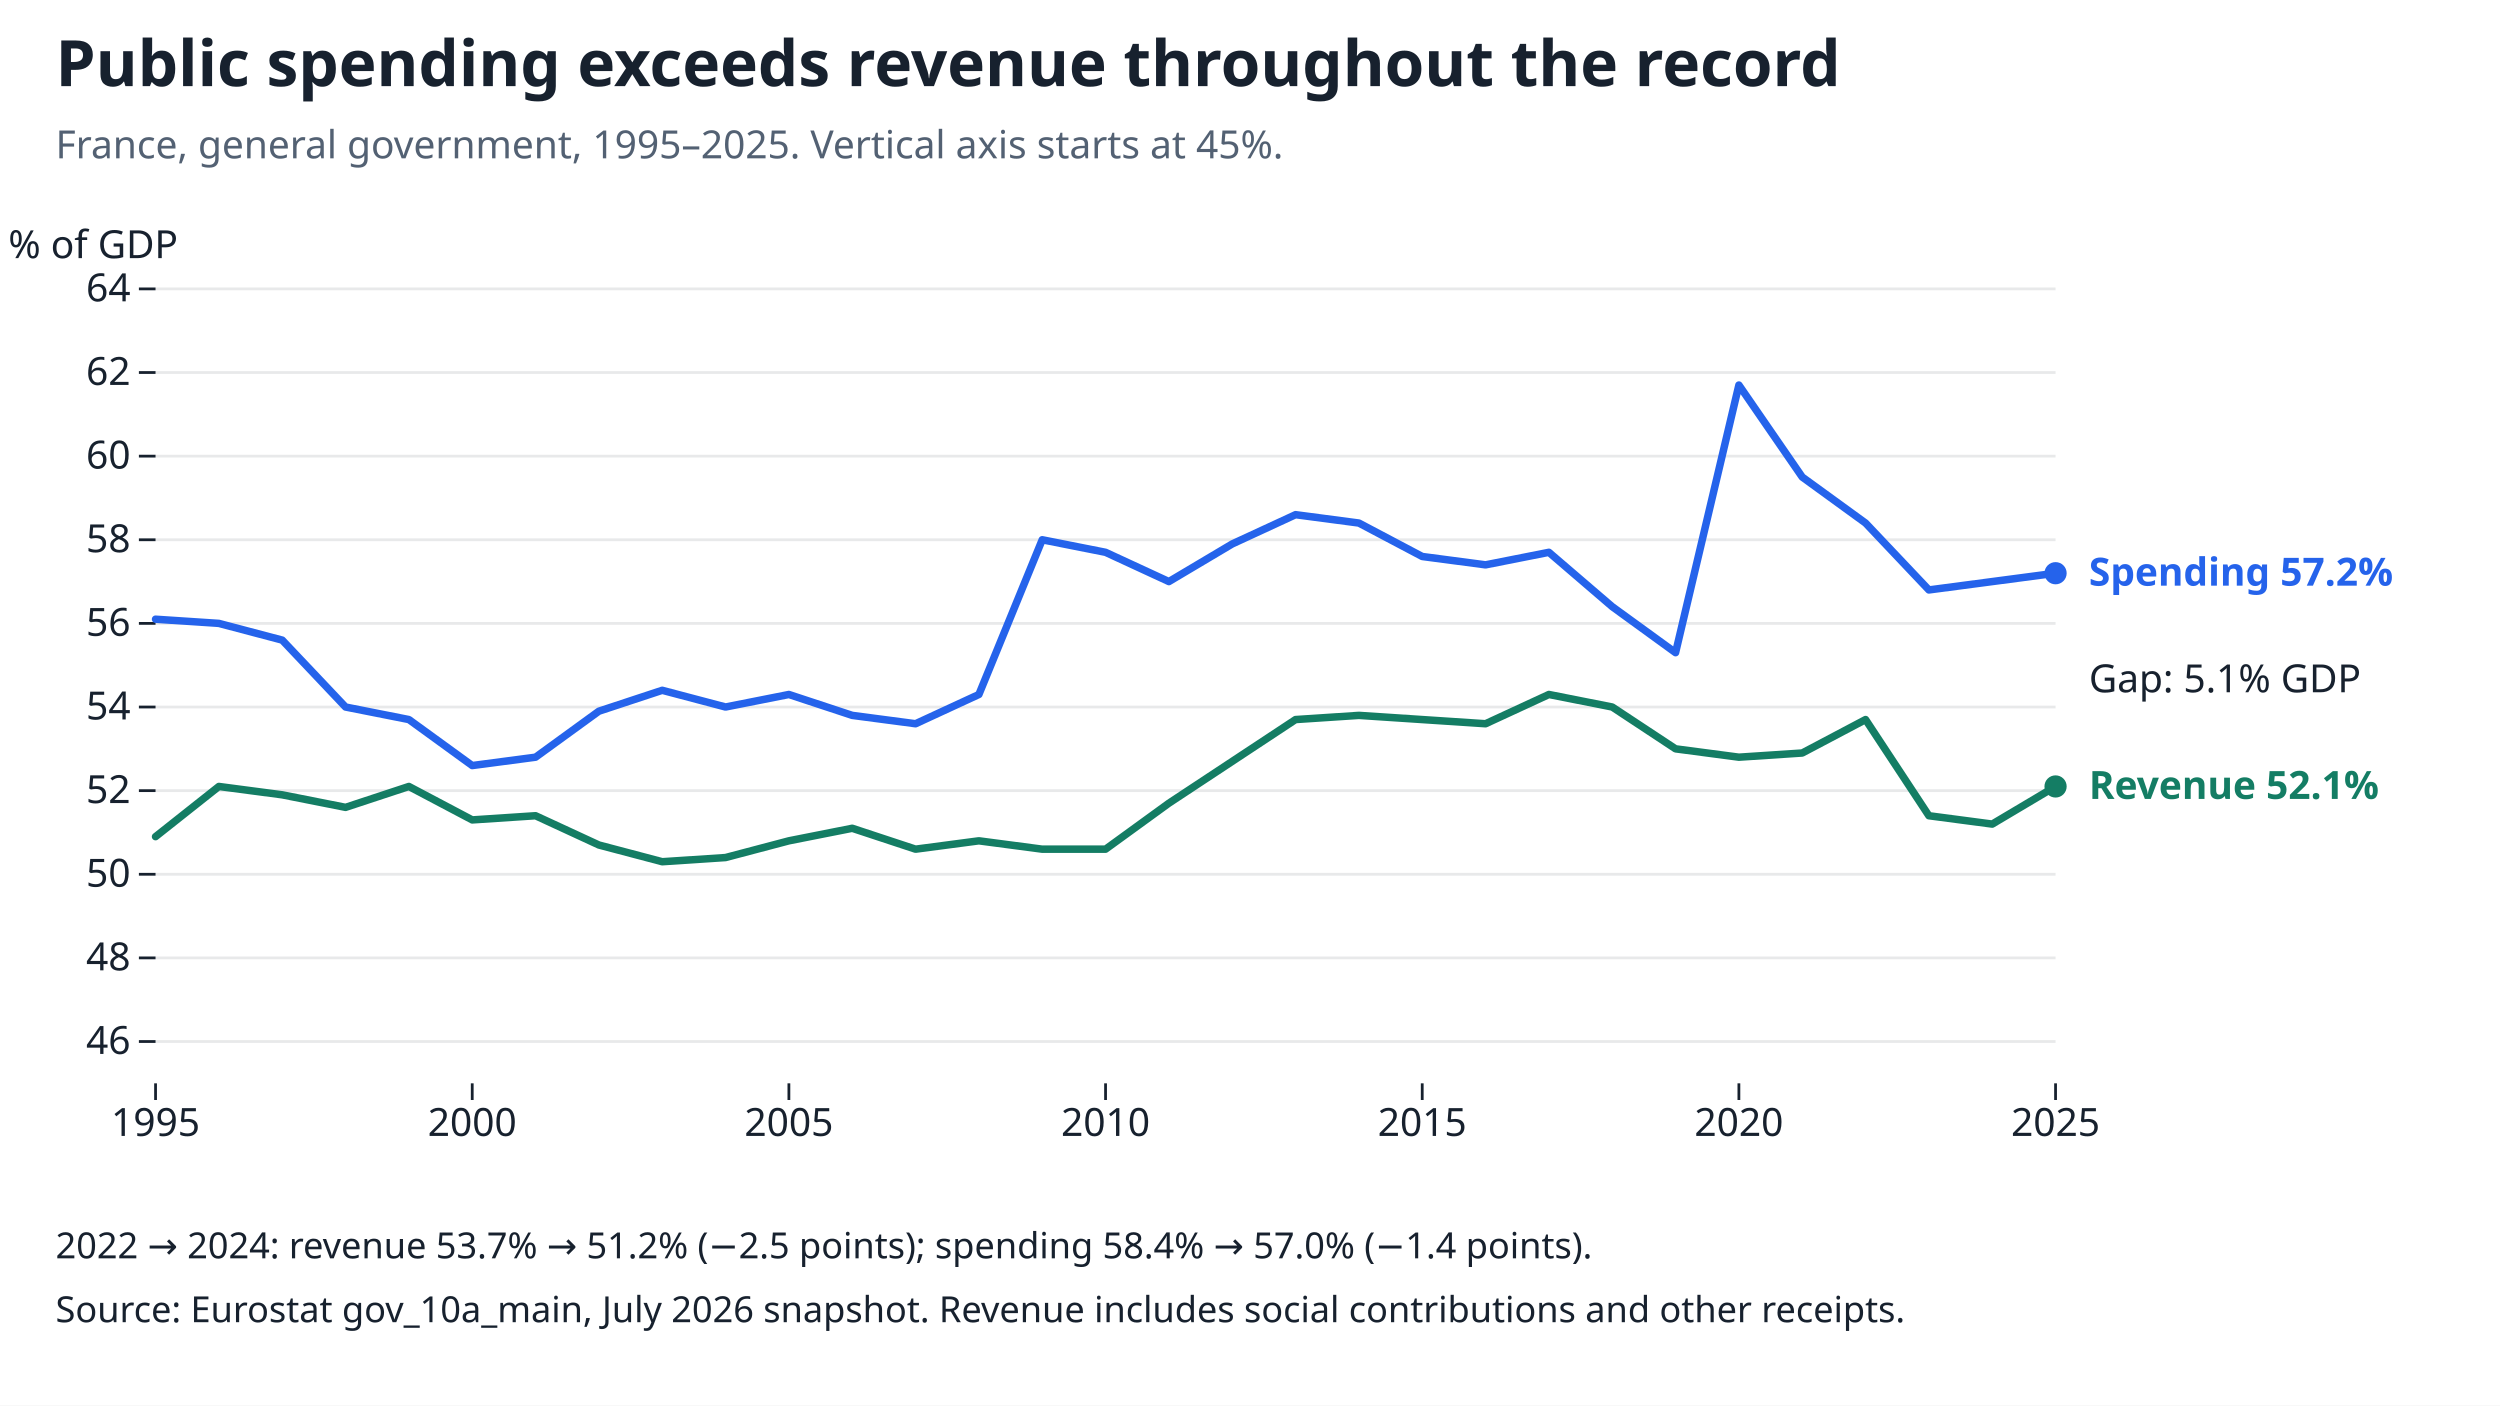
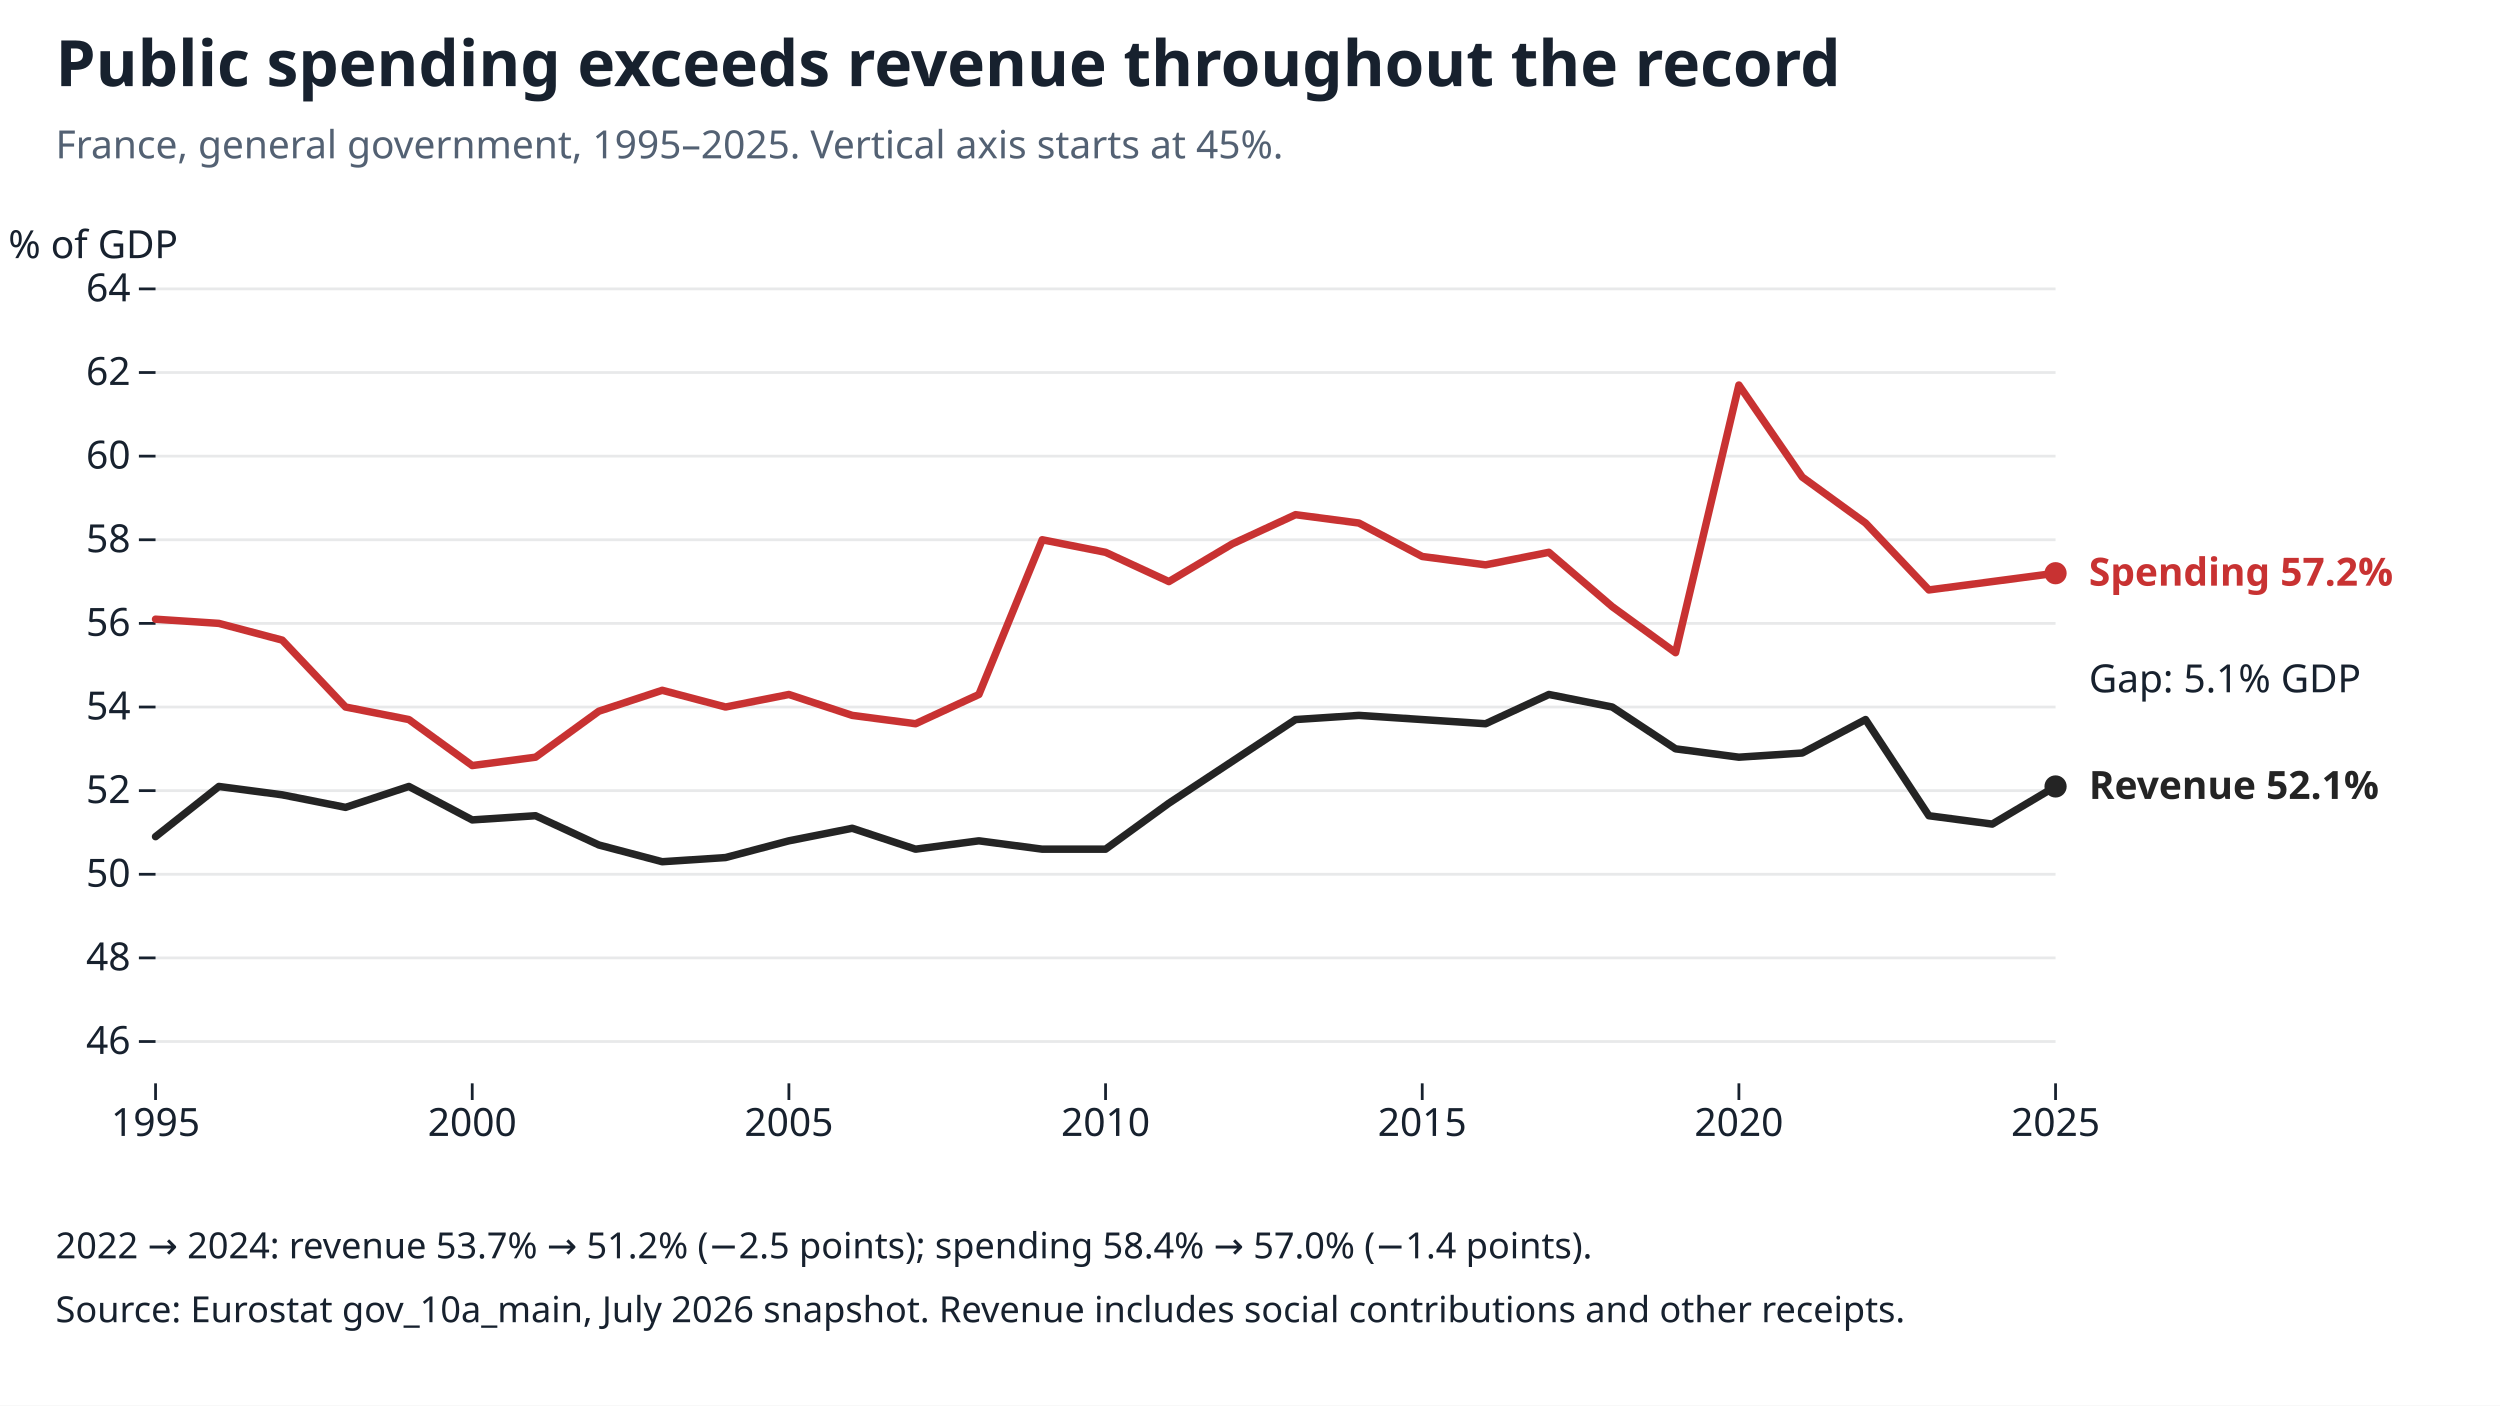
<svg xmlns="http://www.w3.org/2000/svg" width="900" height="506" viewBox="0 0 900 506" role="img">
  <rect width="100%" height="100%" fill="white" />
  <text x="20" y="31" fill="#17212e" font-family="system-ui, sans-serif" font-size="23" font-weight="bold">Public spending exceeds revenue throughout the record</text>
  <text x="20" y="57" fill="#536173" font-family="system-ui, sans-serif" font-size="14" font-weight="normal">France, general government, 1995–2025. Vertical axis starts at 45%.</text>
  <svg class="plot-d6a7b5" fill="currentColor" font-family="system-ui, sans-serif" font-size="10" text-anchor="middle" width="900" height="350" viewBox="0 0 900 350" style="font-family: system-ui, sans-serif; background: white; color: rgb(23, 33, 46); font-size: 14px;" y="80">
    <style>:where(.plot-d6a7b5) {
  --plot-background: white;
  display: block;
  height: auto;
  height: intrinsic;
  max-width: 100%;
}
:where(.plot-d6a7b5 text),
:where(.plot-d6a7b5 tspan) {
  white-space: pre;
}</style>
    <g aria-label="y-grid" aria-hidden="true" stroke="currentColor" stroke-opacity="0.1">
      <line x1="56" x2="740" y1="294.947" y2="294.947" />
      <line x1="56" x2="740" y1="264.842" y2="264.842" />
      <line x1="56" x2="740" y1="234.737" y2="234.737" />
      <line x1="56" x2="740" y1="204.632" y2="204.632" />
      <line x1="56" x2="740" y1="174.526" y2="174.526" />
      <line x1="56" x2="740" y1="144.421" y2="144.421" />
      <line x1="56" x2="740" y1="114.316" y2="114.316" />
      <line x1="56" x2="740" y1="84.211" y2="84.211" />
      <line x1="56" x2="740" y1="54.105" y2="54.105" />
      <line x1="56" x2="740" y1="24" y2="24" />
    </g>
    <g aria-label="y-axis tick" aria-hidden="true" fill="none" stroke="currentColor">
      <path transform="translate(56,294.9474)" d="M0,0L-6,0" />
      <path transform="translate(56,264.8421)" d="M0,0L-6,0" />
      <path transform="translate(56,234.7368)" d="M0,0L-6,0" />
      <path transform="translate(56,204.6316)" d="M0,0L-6,0" />
      <path transform="translate(56,174.5263)" d="M0,0L-6,0" />
      <path transform="translate(56,144.4211)" d="M0,0L-6,0" />
      <path transform="translate(56,114.3158)" d="M0,0L-6,0" />
      <path transform="translate(56,84.21053)" d="M0,0L-6,0" />
      <path transform="translate(56,54.10526)" d="M0,0L-6,0" />
      <path transform="translate(56,24)" d="M0,0L-6,0" />
    </g>
    <g aria-label="y-axis tick label" text-anchor="end" font-variant="tabular-nums" transform="translate(-9,0)">
      <text y="0.32em" transform="translate(56,294.9474)">46</text>
      <text y="0.32em" transform="translate(56,264.8421)">48</text>
      <text y="0.32em" transform="translate(56,234.7368)">50</text>
      <text y="0.32em" transform="translate(56,204.6316)">52</text>
      <text y="0.32em" transform="translate(56,174.5263)">54</text>
      <text y="0.32em" transform="translate(56,144.4211)">56</text>
      <text y="0.32em" transform="translate(56,114.3158)">58</text>
      <text y="0.32em" transform="translate(56,84.21053)">60</text>
      <text y="0.32em" transform="translate(56,54.10526)">62</text>
      <text y="0.32em" transform="translate(56,24)">64</text>
    </g>
    <g aria-label="y-axis label" text-anchor="start" transform="translate(-53,-21)">
      <text y="0.71em" transform="translate(56,24)">% of GDP</text>
    </g>
    <g aria-label="x-axis tick" aria-hidden="true" fill="none" stroke="currentColor">
      <path transform="translate(56,310)" d="M0,0L0,6" />
      <path transform="translate(170,310)" d="M0,0L0,6" />
      <path transform="translate(284,310)" d="M0,0L0,6" />
      <path transform="translate(398,310)" d="M0,0L0,6" />
      <path transform="translate(512,310)" d="M0,0L0,6" />
      <path transform="translate(626,310)" d="M0,0L0,6" />
      <path transform="translate(740,310)" d="M0,0L0,6" />
    </g>
    <g aria-label="x-axis tick label" font-variant="tabular-nums" transform="translate(0,9)">
      <text y="0.71em" transform="translate(56,310)">1995</text>
      <text y="0.71em" transform="translate(170,310)">2000</text>
      <text y="0.71em" transform="translate(284,310)">2005</text>
      <text y="0.71em" transform="translate(398,310)">2010</text>
      <text y="0.71em" transform="translate(512,310)">2015</text>
      <text y="0.71em" transform="translate(626,310)">2020</text>
      <text y="0.71em" transform="translate(740,310)">2025</text>
    </g>
-     <g aria-label="line" fill="none" stroke="#2563eb" stroke-width="2.7" stroke-linejoin="round" stroke-linecap="round">
+     <g aria-label="line" fill="none" stroke="#c83232" stroke-width="2.7" stroke-linejoin="round" stroke-linecap="round">
      <path d="M56,142.916L78.8,144.421L101.6,150.442L124.4,174.526L147.2,179.042L170,195.6L192.8,192.589L215.6,176.032L238.4,168.505L261.2,174.526L284,170.011L306.8,177.537L329.6,180.547L352.4,170.011L375.2,114.316L398,118.832L420.8,129.368L443.6,115.821L466.4,105.284L489.2,108.295L512,120.337L534.8,123.347L557.6,118.832L580.4,138.4L603.2,154.958L626,58.621L648.8,91.737L671.6,108.295L694.4,132.379L717.2,129.368L740,126.358" />
    </g>
-     <g aria-label="line" fill="none" stroke="#147d64" stroke-width="2.7" stroke-linejoin="round" stroke-linecap="round">
+     <g aria-label="line" fill="none" stroke="#242424" stroke-width="2.7" stroke-linejoin="round" stroke-linecap="round">
      <path d="M56,221.189L78.8,203.126L101.6,206.137L124.4,210.653L147.2,203.126L170,215.168L192.8,213.663L215.6,224.2L238.4,230.221L261.2,228.716L284,222.695L306.8,218.179L329.6,225.705L352.4,222.695L375.2,225.705L398,225.705L420.8,209.147L443.6,194.095L466.4,179.042L489.2,177.537L512,179.042L534.8,180.547L557.6,170.011L580.4,174.526L603.2,189.579L626,192.589L648.8,191.084L671.6,179.042L694.4,213.663L717.2,216.674L740,203.126" />
    </g>
-     <g aria-label="dot" fill="#2563eb">
+     <g aria-label="dot" fill="#c83232">
      <circle cx="740" cy="126.358" r="4" />
    </g>
-     <g aria-label="text" fill="#2563eb" text-anchor="start" font-weight="bold" transform="translate(12,0)">
+     <g aria-label="text" fill="#c83232" text-anchor="start" font-weight="bold" transform="translate(12,0)">
      <text y="0.32em" transform="translate(740,126.3579)">Spending 57.2%</text>
    </g>
-     <g aria-label="dot" fill="#147d64">
+     <g aria-label="dot" fill="#242424">
      <circle cx="740" cy="203.126" r="4" />
    </g>
-     <g aria-label="text" fill="#147d64" text-anchor="start" font-weight="bold" transform="translate(12,0)">
+     <g aria-label="text" fill="#242424" text-anchor="start" font-weight="bold" transform="translate(12,0)">
      <text y="0.32em" transform="translate(740,203.1263)">Revenue 52.1%</text>
    </g>
    <g aria-label="text" fill="#17212e" text-anchor="start" transform="translate(12,0)">
      <text y="0.32em" transform="translate(740,164.7421)">Gap: 5.1% GDP</text>
    </g>
  </svg>
  <text x="20" y="453" fill="#17212e" font-family="system-ui, sans-serif" font-size="13" font-weight="normal">2022 → 2024: revenue 53.7% → 51.2% (−2.5 points); spending 58.4% → 57.0% (−1.4 points).</text>
  <text x="20" y="476" fill="#17212e" font-family="system-ui, sans-serif" font-size="13" font-weight="normal">Source: Eurostat gov_10a_main, July 2026 snapshot. Revenue includes social contributions and other receipts.</text>
</svg>
